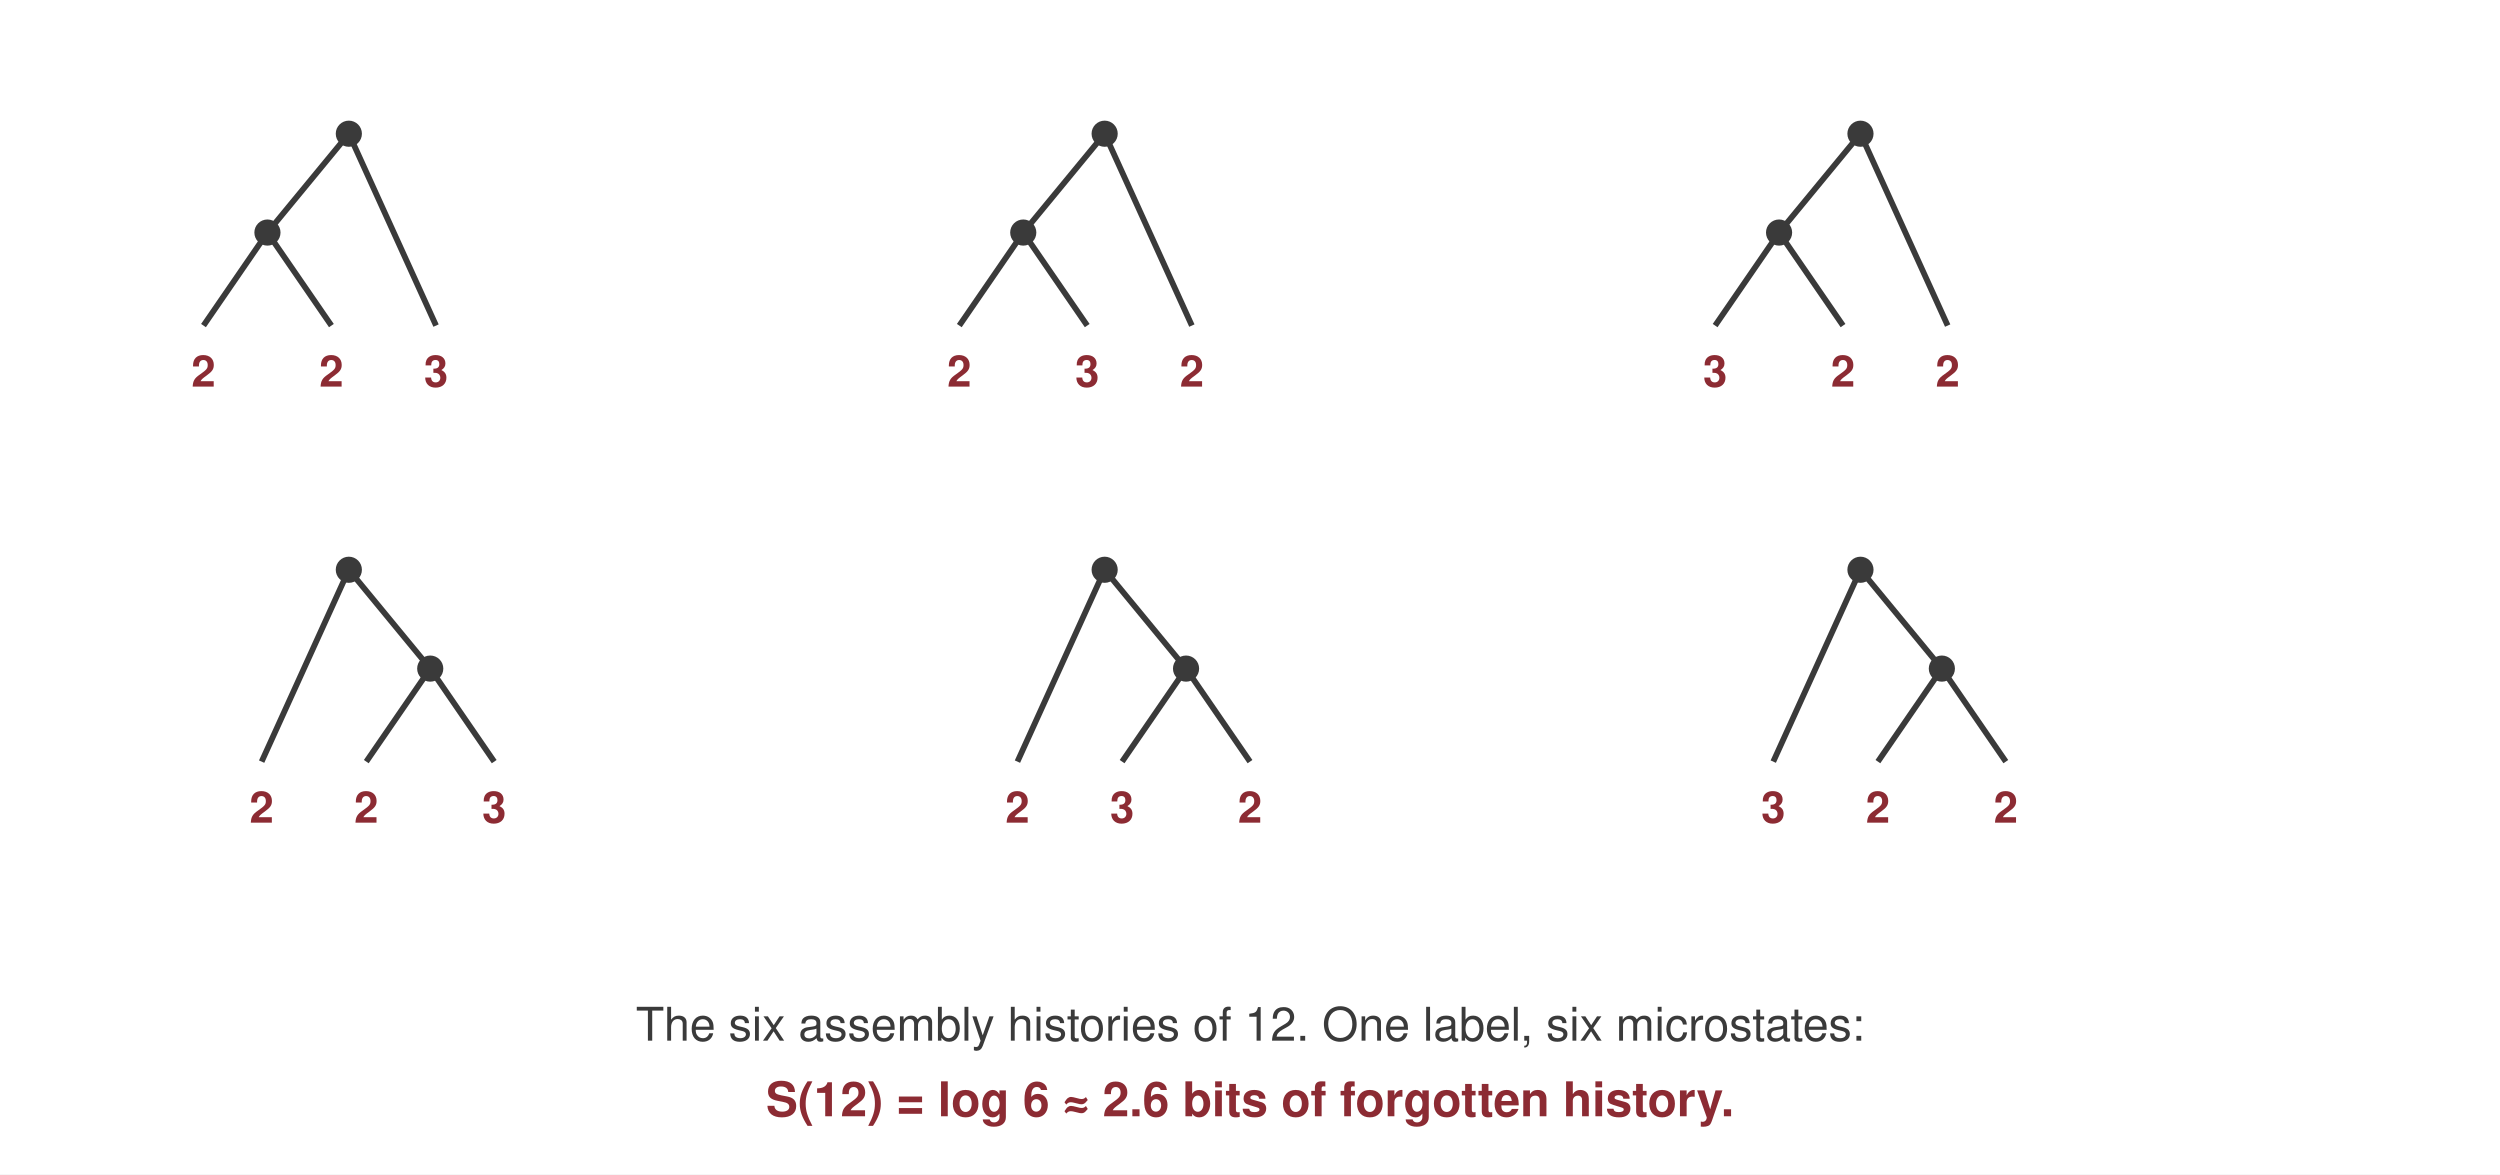
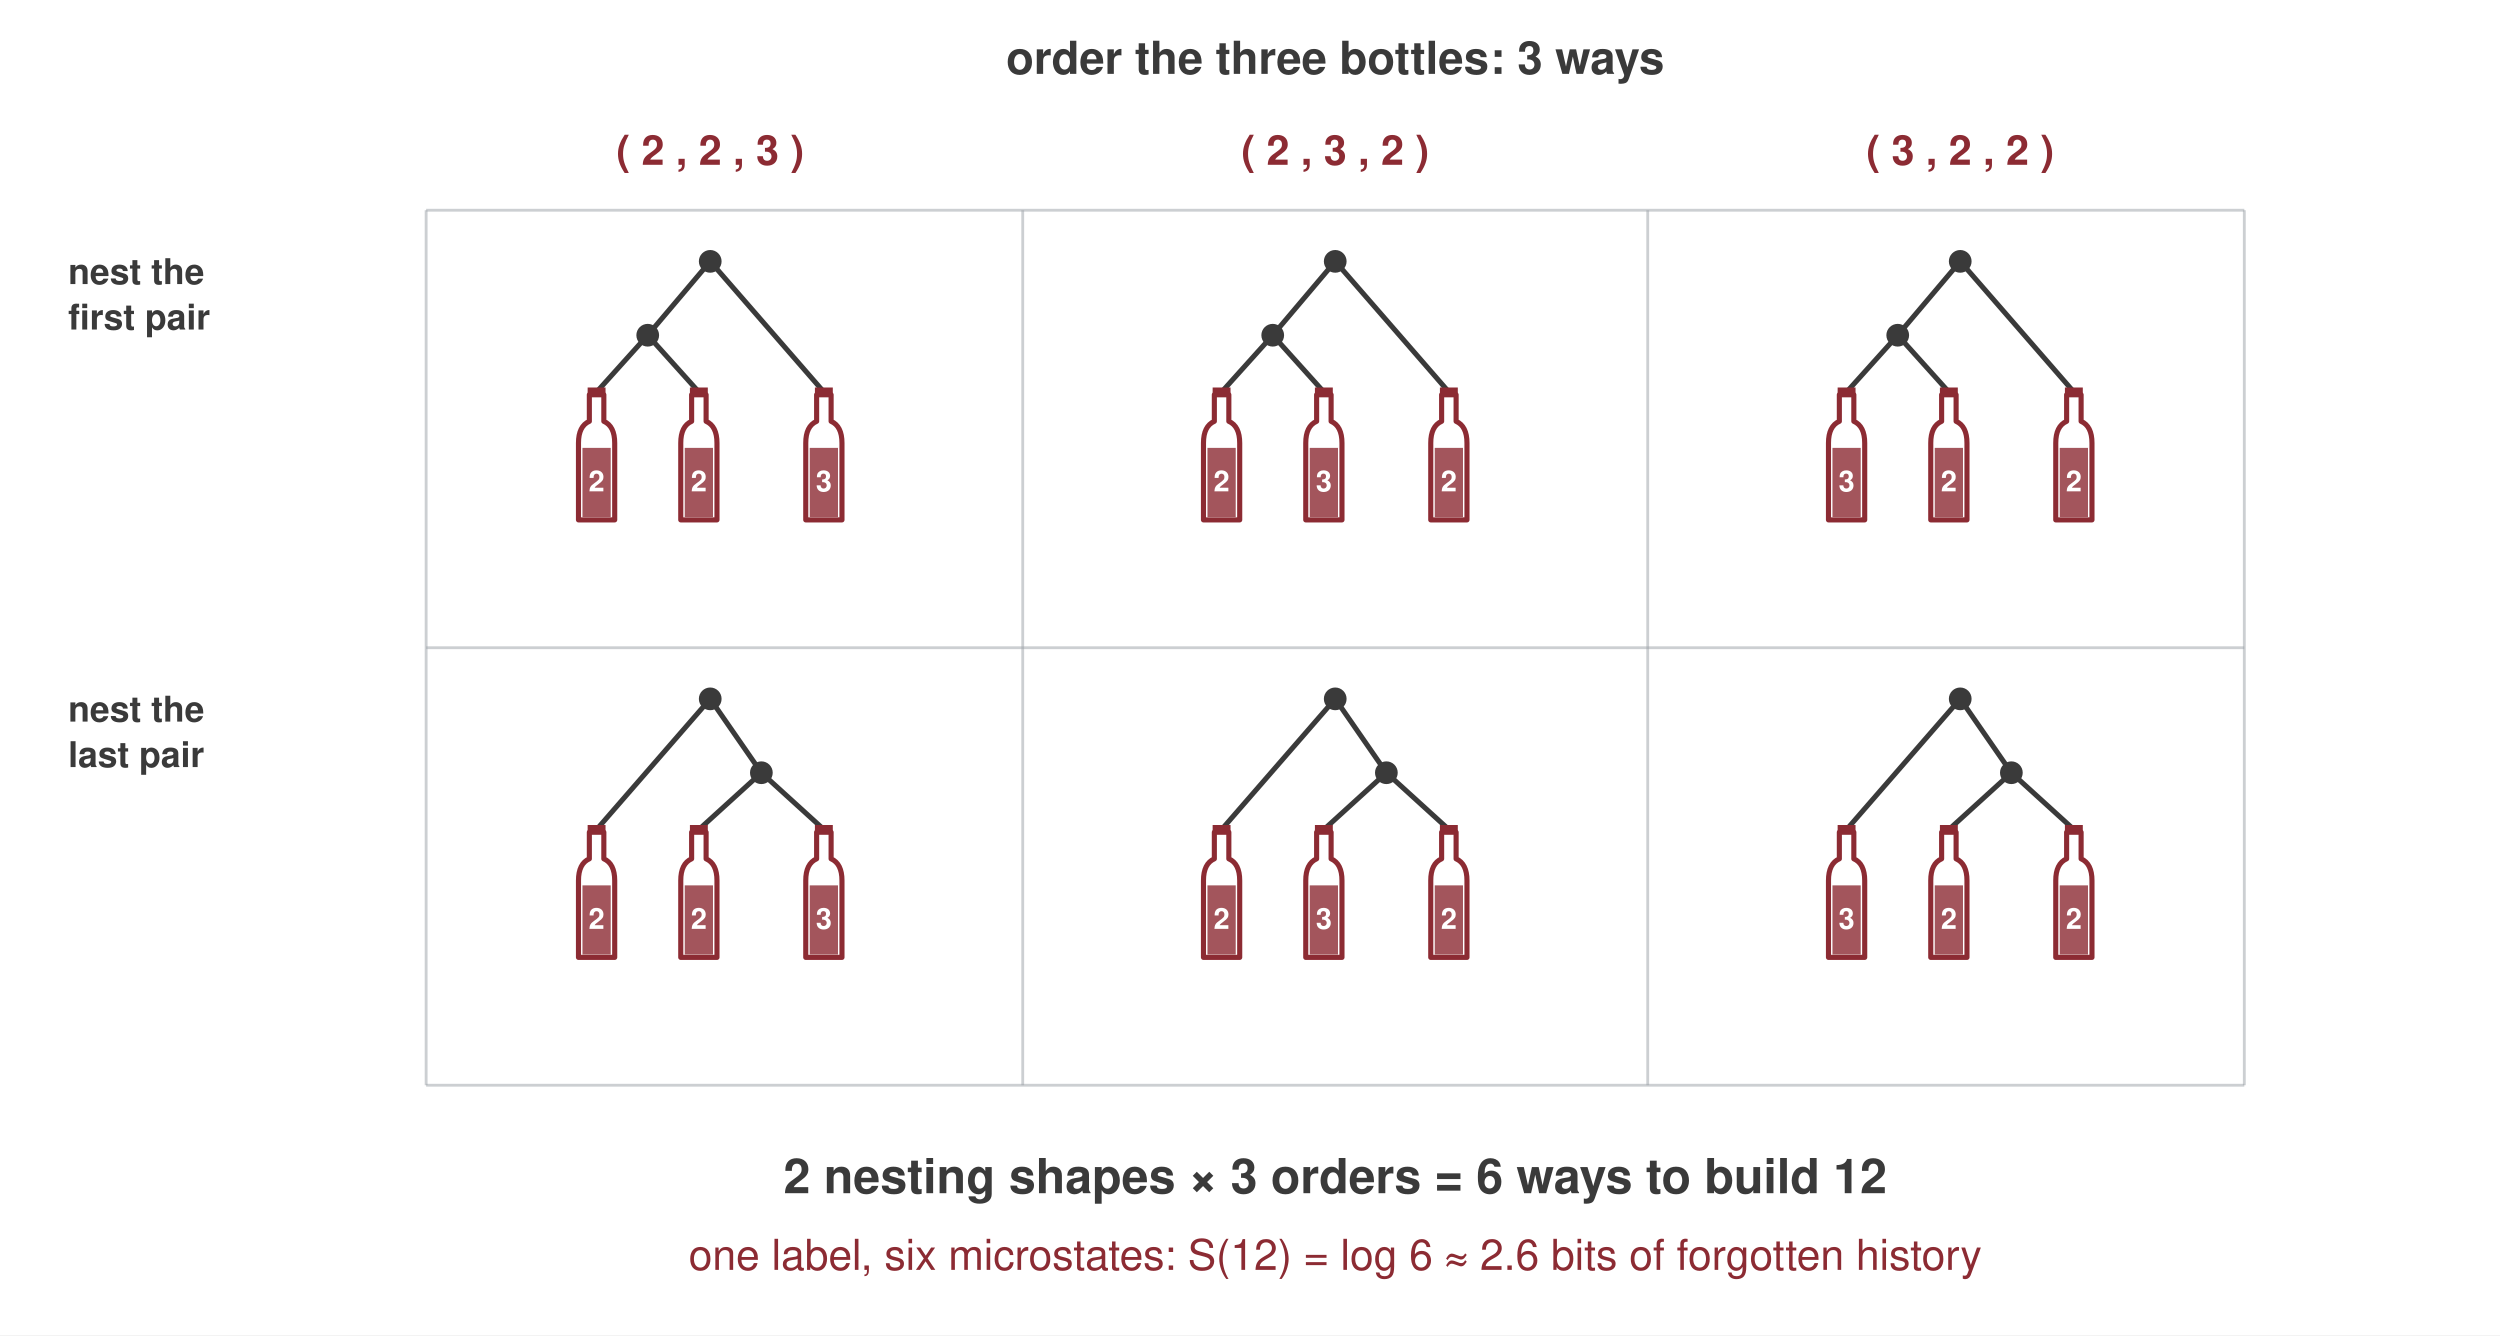
- <svg xmlns="http://www.w3.org/2000/svg" viewBox="0 0 860 404" font-family="Helvetica, Arial, sans-serif">
-   <rect width="860" height="404" fill="white" />
-   <line x1="120" y1="46" x2="92" y2="80" stroke="#3A3A3A" stroke-width="2" />
-   <line x1="120" y1="46" x2="150" y2="112" stroke="#3A3A3A" stroke-width="2" />
-   <line x1="92" y1="80" x2="70" y2="112" stroke="#3A3A3A" stroke-width="2" />
-   <line x1="92" y1="80" x2="114" y2="112" stroke="#3A3A3A" stroke-width="2" />
-   <circle cx="120" cy="46" r="4.5" fill="#3A3A3A" />
-   <circle cx="92" cy="80" r="4.5" fill="#3A3A3A" />
-   <text x="70" y="133" font-size="15" fill="#8C2B33" text-anchor="middle" font-weight="bold">2</text>
-   <text x="114" y="133" font-size="15" fill="#8C2B33" text-anchor="middle" font-weight="bold">2</text>
-   <text x="150" y="133" font-size="15" fill="#8C2B33" text-anchor="middle" font-weight="bold">3</text>
-   <line x1="380" y1="46" x2="352" y2="80" stroke="#3A3A3A" stroke-width="2" />
-   <line x1="380" y1="46" x2="410" y2="112" stroke="#3A3A3A" stroke-width="2" />
-   <line x1="352" y1="80" x2="330" y2="112" stroke="#3A3A3A" stroke-width="2" />
-   <line x1="352" y1="80" x2="374" y2="112" stroke="#3A3A3A" stroke-width="2" />
-   <circle cx="380" cy="46" r="4.5" fill="#3A3A3A" />
-   <circle cx="352" cy="80" r="4.5" fill="#3A3A3A" />
-   <text x="330" y="133" font-size="15" fill="#8C2B33" text-anchor="middle" font-weight="bold">2</text>
-   <text x="374" y="133" font-size="15" fill="#8C2B33" text-anchor="middle" font-weight="bold">3</text>
-   <text x="410" y="133" font-size="15" fill="#8C2B33" text-anchor="middle" font-weight="bold">2</text>
-   <line x1="640" y1="46" x2="612" y2="80" stroke="#3A3A3A" stroke-width="2" />
-   <line x1="640" y1="46" x2="670" y2="112" stroke="#3A3A3A" stroke-width="2" />
-   <line x1="612" y1="80" x2="590" y2="112" stroke="#3A3A3A" stroke-width="2" />
-   <line x1="612" y1="80" x2="634" y2="112" stroke="#3A3A3A" stroke-width="2" />
-   <circle cx="640" cy="46" r="4.5" fill="#3A3A3A" />
-   <circle cx="612" cy="80" r="4.5" fill="#3A3A3A" />
-   <text x="590" y="133" font-size="15" fill="#8C2B33" text-anchor="middle" font-weight="bold">3</text>
-   <text x="634" y="133" font-size="15" fill="#8C2B33" text-anchor="middle" font-weight="bold">2</text>
-   <text x="670" y="133" font-size="15" fill="#8C2B33" text-anchor="middle" font-weight="bold">2</text>
-   <line x1="120" y1="196" x2="148" y2="230" stroke="#3A3A3A" stroke-width="2" />
-   <line x1="120" y1="196" x2="90" y2="262" stroke="#3A3A3A" stroke-width="2" />
-   <line x1="148" y1="230" x2="126" y2="262" stroke="#3A3A3A" stroke-width="2" />
-   <line x1="148" y1="230" x2="170" y2="262" stroke="#3A3A3A" stroke-width="2" />
-   <circle cx="120" cy="196" r="4.5" fill="#3A3A3A" />
-   <circle cx="148" cy="230" r="4.5" fill="#3A3A3A" />
-   <text x="90" y="283" font-size="15" fill="#8C2B33" text-anchor="middle" font-weight="bold">2</text>
-   <text x="126" y="283" font-size="15" fill="#8C2B33" text-anchor="middle" font-weight="bold">2</text>
-   <text x="170" y="283" font-size="15" fill="#8C2B33" text-anchor="middle" font-weight="bold">3</text>
-   <line x1="380" y1="196" x2="408" y2="230" stroke="#3A3A3A" stroke-width="2" />
-   <line x1="380" y1="196" x2="350" y2="262" stroke="#3A3A3A" stroke-width="2" />
-   <line x1="408" y1="230" x2="386" y2="262" stroke="#3A3A3A" stroke-width="2" />
-   <line x1="408" y1="230" x2="430" y2="262" stroke="#3A3A3A" stroke-width="2" />
-   <circle cx="380" cy="196" r="4.5" fill="#3A3A3A" />
-   <circle cx="408" cy="230" r="4.5" fill="#3A3A3A" />
-   <text x="350" y="283" font-size="15" fill="#8C2B33" text-anchor="middle" font-weight="bold">2</text>
-   <text x="386" y="283" font-size="15" fill="#8C2B33" text-anchor="middle" font-weight="bold">3</text>
-   <text x="430" y="283" font-size="15" fill="#8C2B33" text-anchor="middle" font-weight="bold">2</text>
-   <line x1="640" y1="196" x2="668" y2="230" stroke="#3A3A3A" stroke-width="2" />
-   <line x1="640" y1="196" x2="610" y2="262" stroke="#3A3A3A" stroke-width="2" />
-   <line x1="668" y1="230" x2="646" y2="262" stroke="#3A3A3A" stroke-width="2" />
-   <line x1="668" y1="230" x2="690" y2="262" stroke="#3A3A3A" stroke-width="2" />
-   <circle cx="640" cy="196" r="4.5" fill="#3A3A3A" />
-   <circle cx="668" cy="230" r="4.5" fill="#3A3A3A" />
-   <text x="610" y="283" font-size="15" fill="#8C2B33" text-anchor="middle" font-weight="bold">3</text>
-   <text x="646" y="283" font-size="15" fill="#8C2B33" text-anchor="middle" font-weight="bold">2</text>
-   <text x="690" y="283" font-size="15" fill="#8C2B33" text-anchor="middle" font-weight="bold">2</text>
-   <text x="430" y="358" font-size="16" fill="#3A3A3A" text-anchor="middle" font-weight="normal">The six assembly histories of 12. One label, six microstates:</text>
-   <text x="430" y="384" font-size="16.5" fill="#8C2B33" text-anchor="middle" font-weight="bold">S(12) = log 6 ≈ 2.6 bits of forgotten history.</text>
+ <svg xmlns="http://www.w3.org/2000/svg" viewBox="0 0 880 470" font-family="Helvetica, Arial, sans-serif">
+   <rect width="880" height="470" fill="white" />
+   <text x="470" y="26" font-size="16" fill="#3A3A3A" text-anchor="middle" font-weight="bold">order the three bottles: 3 ways</text>
+   <text x="250" y="58" font-size="14.5" fill="#8C2B33" text-anchor="middle" font-weight="bold">( 2 , 2 , 3 )</text>
+   <text x="470" y="58" font-size="14.5" fill="#8C2B33" text-anchor="middle" font-weight="bold">( 2 , 3 , 2 )</text>
+   <text x="690" y="58" font-size="14.5" fill="#8C2B33" text-anchor="middle" font-weight="bold">( 3 , 2 , 2 )</text>
+   <text x="24" y="100" font-size="12.5" fill="#3A3A3A" text-anchor="start" font-weight="bold">nest the</text>
+   <text x="24" y="116" font-size="12.5" fill="#3A3A3A" text-anchor="start" font-weight="bold">first pair</text>
+   <text x="24" y="254" font-size="12.5" fill="#3A3A3A" text-anchor="start" font-weight="bold">nest the</text>
+   <text x="24" y="270" font-size="12.5" fill="#3A3A3A" text-anchor="start" font-weight="bold">last pair</text>
+   <line x1="150" y1="74" x2="790" y2="74" stroke="#9AA0A6" stroke-width="1" opacity="0.5" />
+   <line x1="150" y1="228" x2="790" y2="228" stroke="#9AA0A6" stroke-width="1" opacity="0.5" />
+   <line x1="150" y1="382" x2="790" y2="382" stroke="#9AA0A6" stroke-width="1" opacity="0.5" />
+   <line x1="150" y1="74" x2="150" y2="382" stroke="#9AA0A6" stroke-width="1" opacity="0.5" />
+   <line x1="360" y1="74" x2="360" y2="382" stroke="#9AA0A6" stroke-width="1" opacity="0.5" />
+   <line x1="580" y1="74" x2="580" y2="382" stroke="#9AA0A6" stroke-width="1" opacity="0.5" />
+   <line x1="790" y1="74" x2="790" y2="382" stroke="#9AA0A6" stroke-width="1" opacity="0.5" />
+   <line x1="250" y1="92" x2="228.0" y2="118" stroke="#3A3A3A" stroke-width="1.8" />
+   <line x1="250" y1="92" x2="290" y2="138" stroke="#3A3A3A" stroke-width="1.8" />
+   <line x1="228.0" y1="118" x2="210" y2="138" stroke="#3A3A3A" stroke-width="1.8" />
+   <line x1="228.0" y1="118" x2="246" y2="138" stroke="#3A3A3A" stroke-width="1.8" />
+   <circle cx="250" cy="92" r="4" fill="#3A3A3A" />
+   <circle cx="228.0" cy="118" r="4" fill="#3A3A3A" />
+   <path d="M 205.025 157.65 L 205.025 182 L 214.975 182 L 214.975 157.65 Z" fill="#8C2B33" opacity="0.80" />
+   <path d="M 203.625 183 L 203.625 155.95 Q 203.625 150.0 207.45 148.3 L 207.45 138.95 L 212.55 138.95 L 212.55 148.3 Q 216.375 150.0 216.375 155.95 L 216.375 183 Z" fill="none" stroke="#8C2B33" stroke-width="1.8" stroke-linejoin="round" />
+   <rect x="206.85" y="136.4" width="6.3" height="2.89" fill="#8C2B33" />
+   <text x="210" y="172.95" font-size="10.2" fill="white" text-anchor="middle" font-weight="bold">2</text>
+   <path d="M 241.025 157.65 L 241.025 182 L 250.975 182 L 250.975 157.65 Z" fill="#8C2B33" opacity="0.80" />
+   <path d="M 239.625 183 L 239.625 155.95 Q 239.625 150.0 243.45 148.3 L 243.45 138.95 L 248.55 138.95 L 248.55 148.3 Q 252.375 150.0 252.375 155.95 L 252.375 183 Z" fill="none" stroke="#8C2B33" stroke-width="1.8" stroke-linejoin="round" />
+   <rect x="242.85" y="136.4" width="6.3" height="2.89" fill="#8C2B33" />
+   <text x="246" y="172.95" font-size="10.2" fill="white" text-anchor="middle" font-weight="bold">2</text>
+   <path d="M 285.025 157.65 L 285.025 182 L 294.975 182 L 294.975 157.65 Z" fill="#8C2B33" opacity="0.80" />
+   <path d="M 283.625 183 L 283.625 155.95 Q 283.625 150.0 287.45 148.3 L 287.45 138.95 L 292.55 138.95 L 292.55 148.3 Q 296.375 150.0 296.375 155.95 L 296.375 183 Z" fill="none" stroke="#8C2B33" stroke-width="1.8" stroke-linejoin="round" />
+   <rect x="286.85" y="136.4" width="6.3" height="2.89" fill="#8C2B33" />
+   <text x="290" y="172.95" font-size="10.2" fill="white" text-anchor="middle" font-weight="bold">3</text>
+   <line x1="470" y1="92" x2="448.0" y2="118" stroke="#3A3A3A" stroke-width="1.8" />
+   <line x1="470" y1="92" x2="510" y2="138" stroke="#3A3A3A" stroke-width="1.8" />
+   <line x1="448.0" y1="118" x2="430" y2="138" stroke="#3A3A3A" stroke-width="1.8" />
+   <line x1="448.0" y1="118" x2="466" y2="138" stroke="#3A3A3A" stroke-width="1.8" />
+   <circle cx="470" cy="92" r="4" fill="#3A3A3A" />
+   <circle cx="448.0" cy="118" r="4" fill="#3A3A3A" />
+   <path d="M 425.025 157.65 L 425.025 182 L 434.975 182 L 434.975 157.65 Z" fill="#8C2B33" opacity="0.80" />
+   <path d="M 423.625 183 L 423.625 155.95 Q 423.625 150.0 427.45 148.3 L 427.45 138.95 L 432.55 138.95 L 432.55 148.3 Q 436.375 150.0 436.375 155.95 L 436.375 183 Z" fill="none" stroke="#8C2B33" stroke-width="1.8" stroke-linejoin="round" />
+   <rect x="426.85" y="136.4" width="6.3" height="2.89" fill="#8C2B33" />
+   <text x="430" y="172.95" font-size="10.2" fill="white" text-anchor="middle" font-weight="bold">2</text>
+   <path d="M 461.025 157.65 L 461.025 182 L 470.975 182 L 470.975 157.65 Z" fill="#8C2B33" opacity="0.80" />
+   <path d="M 459.625 183 L 459.625 155.95 Q 459.625 150.0 463.45 148.3 L 463.45 138.95 L 468.55 138.95 L 468.55 148.3 Q 472.375 150.0 472.375 155.95 L 472.375 183 Z" fill="none" stroke="#8C2B33" stroke-width="1.8" stroke-linejoin="round" />
+   <rect x="462.85" y="136.4" width="6.3" height="2.89" fill="#8C2B33" />
+   <text x="466" y="172.95" font-size="10.2" fill="white" text-anchor="middle" font-weight="bold">3</text>
+   <path d="M 505.025 157.65 L 505.025 182 L 514.975 182 L 514.975 157.65 Z" fill="#8C2B33" opacity="0.80" />
+   <path d="M 503.625 183 L 503.625 155.95 Q 503.625 150.0 507.45 148.3 L 507.45 138.95 L 512.55 138.95 L 512.55 148.3 Q 516.375 150.0 516.375 155.95 L 516.375 183 Z" fill="none" stroke="#8C2B33" stroke-width="1.8" stroke-linejoin="round" />
+   <rect x="506.85" y="136.4" width="6.3" height="2.89" fill="#8C2B33" />
+   <text x="510" y="172.95" font-size="10.2" fill="white" text-anchor="middle" font-weight="bold">2</text>
+   <line x1="690" y1="92" x2="668.0" y2="118" stroke="#3A3A3A" stroke-width="1.8" />
+   <line x1="690" y1="92" x2="730" y2="138" stroke="#3A3A3A" stroke-width="1.8" />
+   <line x1="668.0" y1="118" x2="650" y2="138" stroke="#3A3A3A" stroke-width="1.8" />
+   <line x1="668.0" y1="118" x2="686" y2="138" stroke="#3A3A3A" stroke-width="1.8" />
+   <circle cx="690" cy="92" r="4" fill="#3A3A3A" />
+   <circle cx="668.0" cy="118" r="4" fill="#3A3A3A" />
+   <path d="M 645.025 157.65 L 645.025 182 L 654.975 182 L 654.975 157.65 Z" fill="#8C2B33" opacity="0.80" />
+   <path d="M 643.625 183 L 643.625 155.95 Q 643.625 150.0 647.45 148.3 L 647.45 138.95 L 652.55 138.95 L 652.55 148.3 Q 656.375 150.0 656.375 155.95 L 656.375 183 Z" fill="none" stroke="#8C2B33" stroke-width="1.8" stroke-linejoin="round" />
+   <rect x="646.85" y="136.4" width="6.3" height="2.89" fill="#8C2B33" />
+   <text x="650" y="172.95" font-size="10.2" fill="white" text-anchor="middle" font-weight="bold">3</text>
+   <path d="M 681.025 157.65 L 681.025 182 L 690.975 182 L 690.975 157.65 Z" fill="#8C2B33" opacity="0.80" />
+   <path d="M 679.625 183 L 679.625 155.95 Q 679.625 150.0 683.45 148.3 L 683.45 138.95 L 688.55 138.95 L 688.55 148.3 Q 692.375 150.0 692.375 155.95 L 692.375 183 Z" fill="none" stroke="#8C2B33" stroke-width="1.8" stroke-linejoin="round" />
+   <rect x="682.85" y="136.4" width="6.3" height="2.89" fill="#8C2B33" />
+   <text x="686" y="172.95" font-size="10.2" fill="white" text-anchor="middle" font-weight="bold">2</text>
+   <path d="M 725.025 157.65 L 725.025 182 L 734.975 182 L 734.975 157.65 Z" fill="#8C2B33" opacity="0.80" />
+   <path d="M 723.625 183 L 723.625 155.95 Q 723.625 150.0 727.45 148.3 L 727.45 138.95 L 732.55 138.95 L 732.55 148.3 Q 736.375 150.0 736.375 155.95 L 736.375 183 Z" fill="none" stroke="#8C2B33" stroke-width="1.8" stroke-linejoin="round" />
+   <rect x="726.85" y="136.4" width="6.3" height="2.89" fill="#8C2B33" />
+   <text x="730" y="172.95" font-size="10.2" fill="white" text-anchor="middle" font-weight="bold">2</text>
+   <line x1="250" y1="246" x2="268.0" y2="272" stroke="#3A3A3A" stroke-width="1.8" />
+   <line x1="250" y1="246" x2="210" y2="292" stroke="#3A3A3A" stroke-width="1.8" />
+   <line x1="268.0" y1="272" x2="246" y2="292" stroke="#3A3A3A" stroke-width="1.8" />
+   <line x1="268.0" y1="272" x2="290" y2="292" stroke="#3A3A3A" stroke-width="1.8" />
+   <circle cx="250" cy="246" r="4" fill="#3A3A3A" />
+   <circle cx="268.0" cy="272" r="4" fill="#3A3A3A" />
+   <path d="M 205.025 311.65 L 205.025 336 L 214.975 336 L 214.975 311.65 Z" fill="#8C2B33" opacity="0.80" />
+   <path d="M 203.625 337 L 203.625 309.95 Q 203.625 304.0 207.45 302.3 L 207.45 292.95 L 212.55 292.95 L 212.55 302.3 Q 216.375 304.0 216.375 309.95 L 216.375 337 Z" fill="none" stroke="#8C2B33" stroke-width="1.8" stroke-linejoin="round" />
+   <rect x="206.85" y="290.4" width="6.3" height="2.89" fill="#8C2B33" />
+   <text x="210" y="326.95" font-size="10.2" fill="white" text-anchor="middle" font-weight="bold">2</text>
+   <path d="M 241.025 311.65 L 241.025 336 L 250.975 336 L 250.975 311.65 Z" fill="#8C2B33" opacity="0.80" />
+   <path d="M 239.625 337 L 239.625 309.95 Q 239.625 304.0 243.45 302.3 L 243.45 292.95 L 248.55 292.95 L 248.55 302.3 Q 252.375 304.0 252.375 309.95 L 252.375 337 Z" fill="none" stroke="#8C2B33" stroke-width="1.8" stroke-linejoin="round" />
+   <rect x="242.85" y="290.4" width="6.3" height="2.89" fill="#8C2B33" />
+   <text x="246" y="326.95" font-size="10.2" fill="white" text-anchor="middle" font-weight="bold">2</text>
+   <path d="M 285.025 311.65 L 285.025 336 L 294.975 336 L 294.975 311.65 Z" fill="#8C2B33" opacity="0.80" />
+   <path d="M 283.625 337 L 283.625 309.95 Q 283.625 304.0 287.45 302.3 L 287.45 292.95 L 292.55 292.95 L 292.55 302.3 Q 296.375 304.0 296.375 309.95 L 296.375 337 Z" fill="none" stroke="#8C2B33" stroke-width="1.8" stroke-linejoin="round" />
+   <rect x="286.85" y="290.4" width="6.3" height="2.89" fill="#8C2B33" />
+   <text x="290" y="326.95" font-size="10.2" fill="white" text-anchor="middle" font-weight="bold">3</text>
+   <line x1="470" y1="246" x2="488.0" y2="272" stroke="#3A3A3A" stroke-width="1.8" />
+   <line x1="470" y1="246" x2="430" y2="292" stroke="#3A3A3A" stroke-width="1.8" />
+   <line x1="488.0" y1="272" x2="466" y2="292" stroke="#3A3A3A" stroke-width="1.8" />
+   <line x1="488.0" y1="272" x2="510" y2="292" stroke="#3A3A3A" stroke-width="1.8" />
+   <circle cx="470" cy="246" r="4" fill="#3A3A3A" />
+   <circle cx="488.0" cy="272" r="4" fill="#3A3A3A" />
+   <path d="M 425.025 311.65 L 425.025 336 L 434.975 336 L 434.975 311.65 Z" fill="#8C2B33" opacity="0.80" />
+   <path d="M 423.625 337 L 423.625 309.95 Q 423.625 304.0 427.45 302.3 L 427.45 292.95 L 432.55 292.95 L 432.55 302.3 Q 436.375 304.0 436.375 309.95 L 436.375 337 Z" fill="none" stroke="#8C2B33" stroke-width="1.8" stroke-linejoin="round" />
+   <rect x="426.85" y="290.4" width="6.3" height="2.89" fill="#8C2B33" />
+   <text x="430" y="326.95" font-size="10.2" fill="white" text-anchor="middle" font-weight="bold">2</text>
+   <path d="M 461.025 311.65 L 461.025 336 L 470.975 336 L 470.975 311.65 Z" fill="#8C2B33" opacity="0.80" />
+   <path d="M 459.625 337 L 459.625 309.95 Q 459.625 304.0 463.45 302.3 L 463.45 292.95 L 468.55 292.95 L 468.55 302.3 Q 472.375 304.0 472.375 309.95 L 472.375 337 Z" fill="none" stroke="#8C2B33" stroke-width="1.8" stroke-linejoin="round" />
+   <rect x="462.85" y="290.4" width="6.3" height="2.89" fill="#8C2B33" />
+   <text x="466" y="326.95" font-size="10.2" fill="white" text-anchor="middle" font-weight="bold">3</text>
+   <path d="M 505.025 311.65 L 505.025 336 L 514.975 336 L 514.975 311.65 Z" fill="#8C2B33" opacity="0.80" />
+   <path d="M 503.625 337 L 503.625 309.95 Q 503.625 304.0 507.45 302.3 L 507.45 292.95 L 512.55 292.95 L 512.55 302.3 Q 516.375 304.0 516.375 309.95 L 516.375 337 Z" fill="none" stroke="#8C2B33" stroke-width="1.8" stroke-linejoin="round" />
+   <rect x="506.85" y="290.4" width="6.3" height="2.89" fill="#8C2B33" />
+   <text x="510" y="326.95" font-size="10.2" fill="white" text-anchor="middle" font-weight="bold">2</text>
+   <line x1="690" y1="246" x2="708.0" y2="272" stroke="#3A3A3A" stroke-width="1.8" />
+   <line x1="690" y1="246" x2="650" y2="292" stroke="#3A3A3A" stroke-width="1.8" />
+   <line x1="708.0" y1="272" x2="686" y2="292" stroke="#3A3A3A" stroke-width="1.8" />
+   <line x1="708.0" y1="272" x2="730" y2="292" stroke="#3A3A3A" stroke-width="1.8" />
+   <circle cx="690" cy="246" r="4" fill="#3A3A3A" />
+   <circle cx="708.0" cy="272" r="4" fill="#3A3A3A" />
+   <path d="M 645.025 311.65 L 645.025 336 L 654.975 336 L 654.975 311.65 Z" fill="#8C2B33" opacity="0.80" />
+   <path d="M 643.625 337 L 643.625 309.95 Q 643.625 304.0 647.45 302.3 L 647.45 292.95 L 652.55 292.95 L 652.55 302.3 Q 656.375 304.0 656.375 309.95 L 656.375 337 Z" fill="none" stroke="#8C2B33" stroke-width="1.8" stroke-linejoin="round" />
+   <rect x="646.85" y="290.4" width="6.3" height="2.89" fill="#8C2B33" />
+   <text x="650" y="326.95" font-size="10.2" fill="white" text-anchor="middle" font-weight="bold">3</text>
+   <path d="M 681.025 311.65 L 681.025 336 L 690.975 336 L 690.975 311.65 Z" fill="#8C2B33" opacity="0.80" />
+   <path d="M 679.625 337 L 679.625 309.95 Q 679.625 304.0 683.45 302.3 L 683.45 292.95 L 688.55 292.95 L 688.55 302.3 Q 692.375 304.0 692.375 309.95 L 692.375 337 Z" fill="none" stroke="#8C2B33" stroke-width="1.8" stroke-linejoin="round" />
+   <rect x="682.85" y="290.4" width="6.3" height="2.89" fill="#8C2B33" />
+   <text x="686" y="326.95" font-size="10.2" fill="white" text-anchor="middle" font-weight="bold">2</text>
+   <path d="M 725.025 311.65 L 725.025 336 L 734.975 336 L 734.975 311.65 Z" fill="#8C2B33" opacity="0.80" />
+   <path d="M 723.625 337 L 723.625 309.95 Q 723.625 304.0 727.45 302.3 L 727.45 292.95 L 732.55 292.95 L 732.55 302.3 Q 736.375 304.0 736.375 309.95 L 736.375 337 Z" fill="none" stroke="#8C2B33" stroke-width="1.8" stroke-linejoin="round" />
+   <rect x="726.85" y="290.4" width="6.3" height="2.89" fill="#8C2B33" />
+   <text x="730" y="326.95" font-size="10.2" fill="white" text-anchor="middle" font-weight="bold">2</text>
+   <text x="470" y="420" font-size="17" fill="#3A3A3A" text-anchor="middle" font-weight="bold">2 nesting shapes  ×  3 orders  =  6 ways to build 12</text>
+   <text x="470" y="447" font-size="15" fill="#8C2B33" text-anchor="middle" font-weight="normal">one label, six microstates:  S(12) = log 6 ≈ 2.6 bits of forgotten history</text>
</svg>
